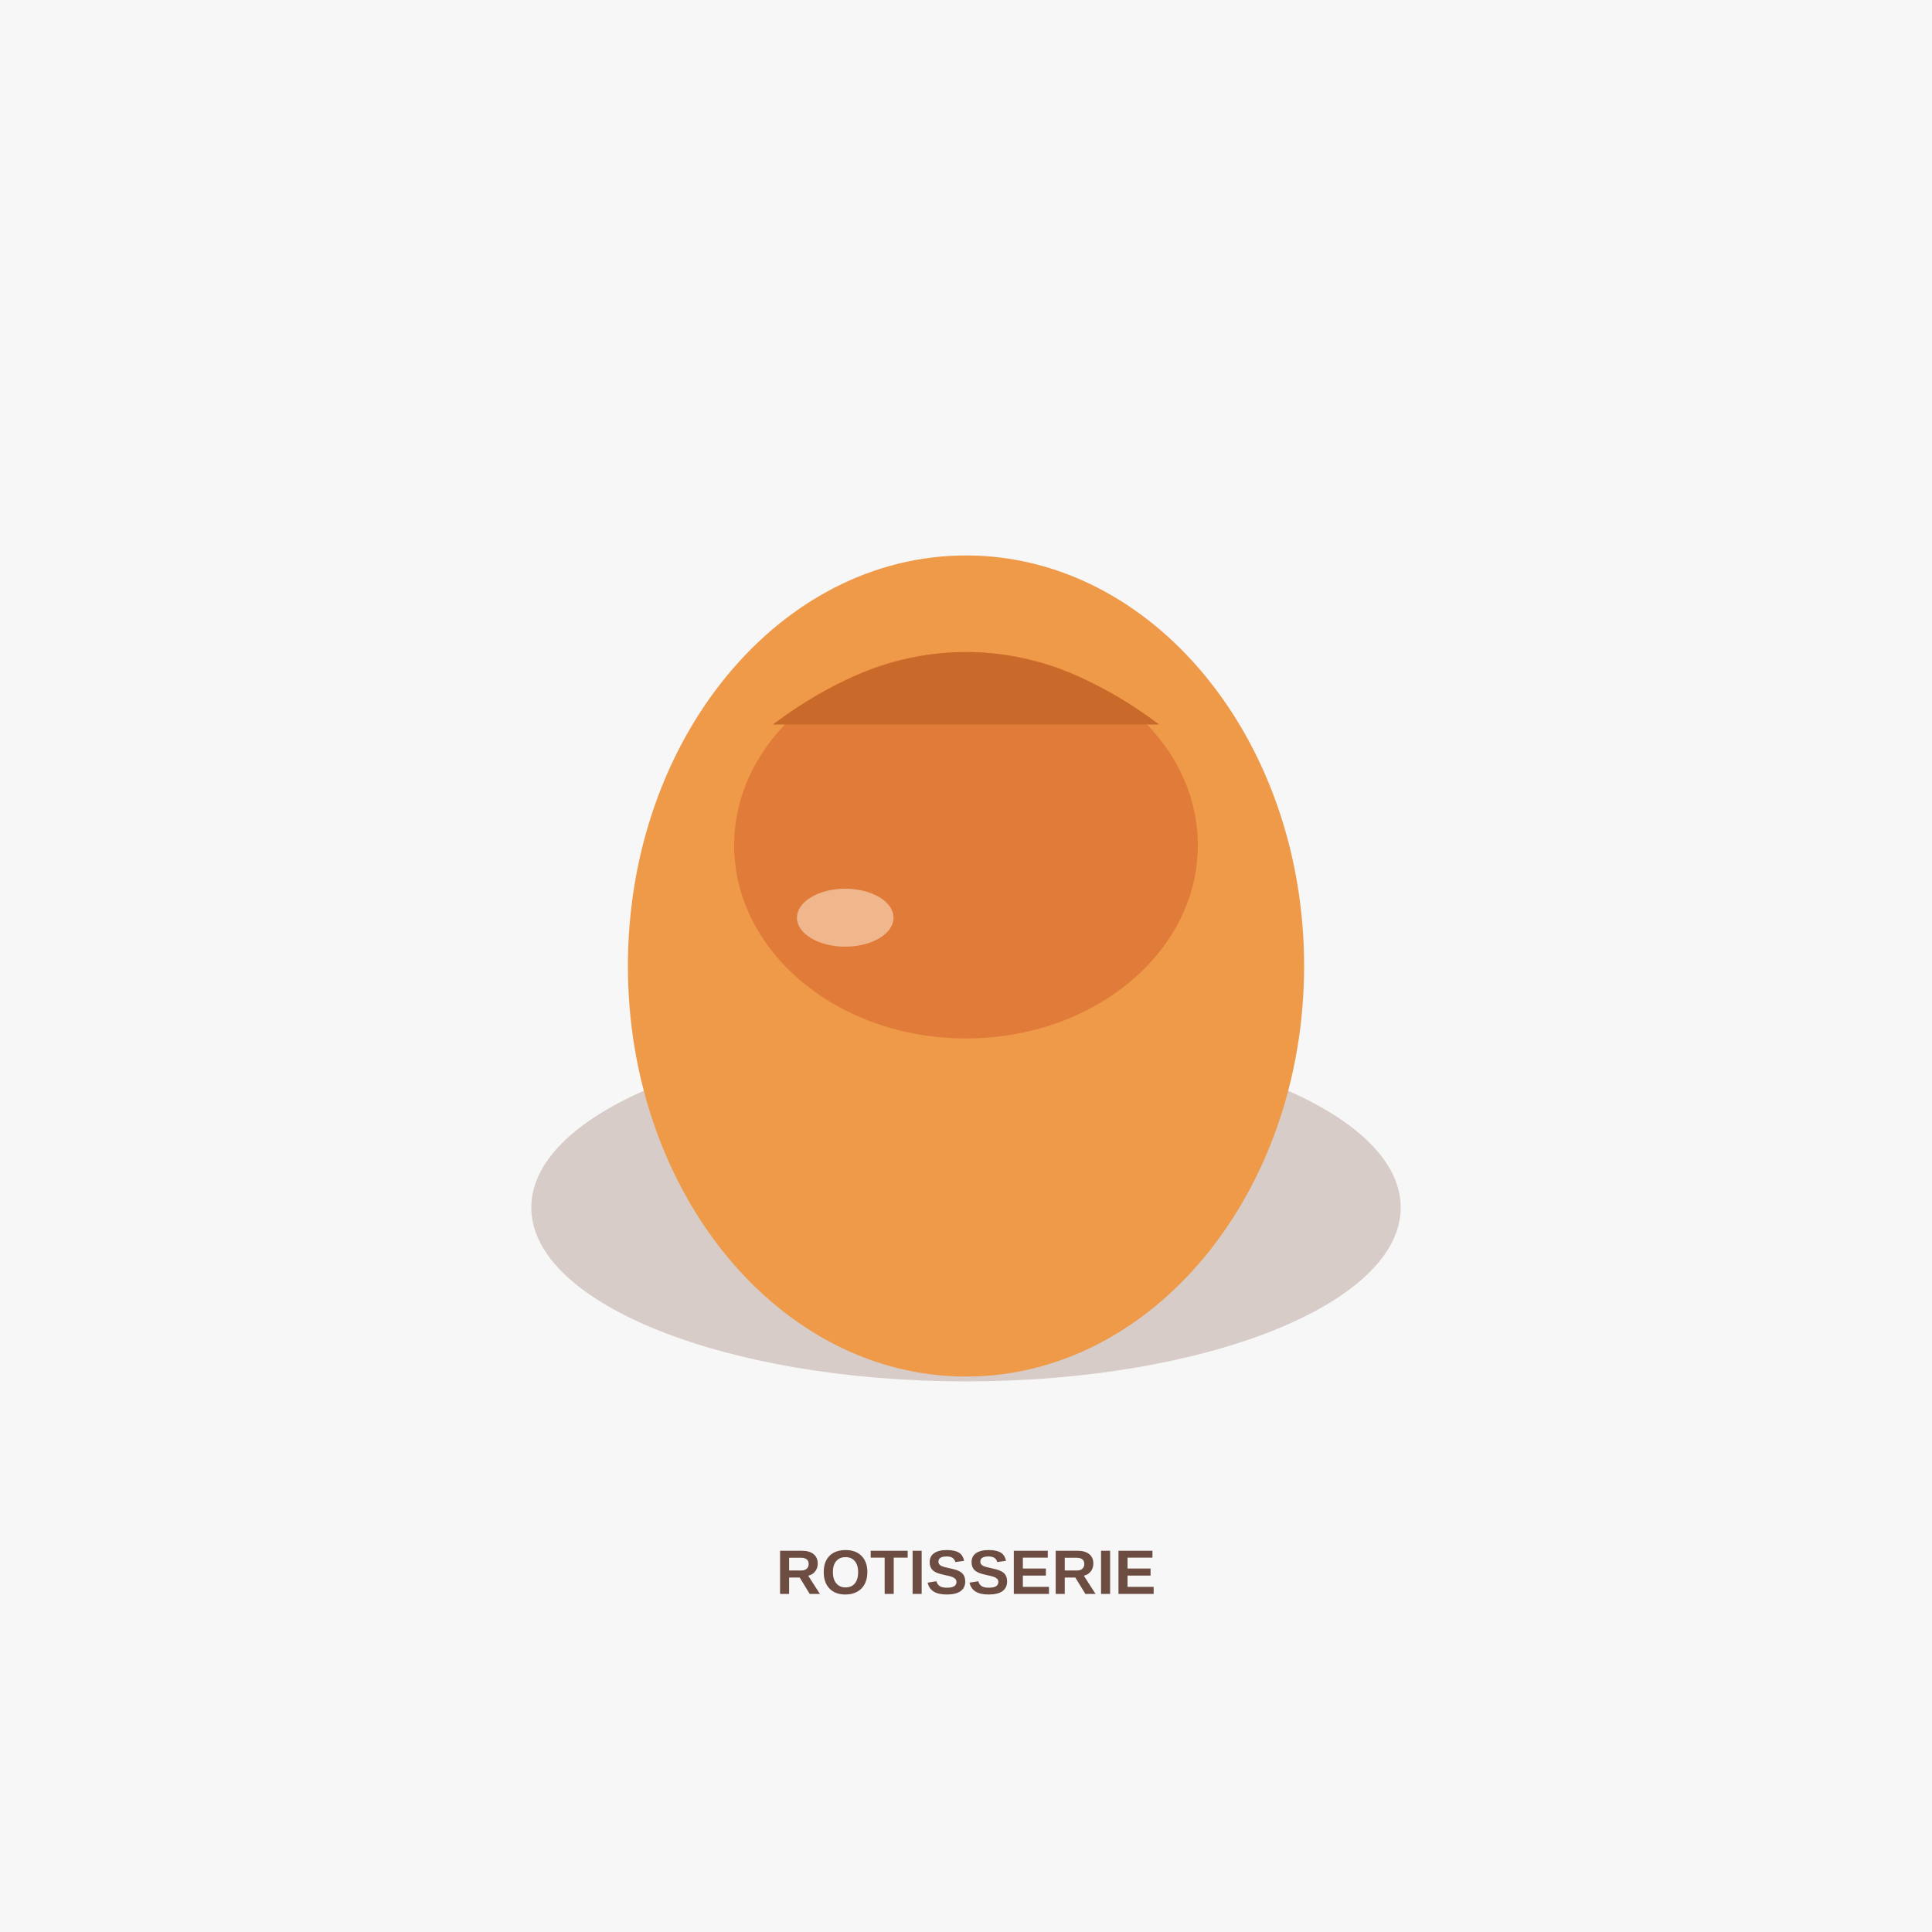
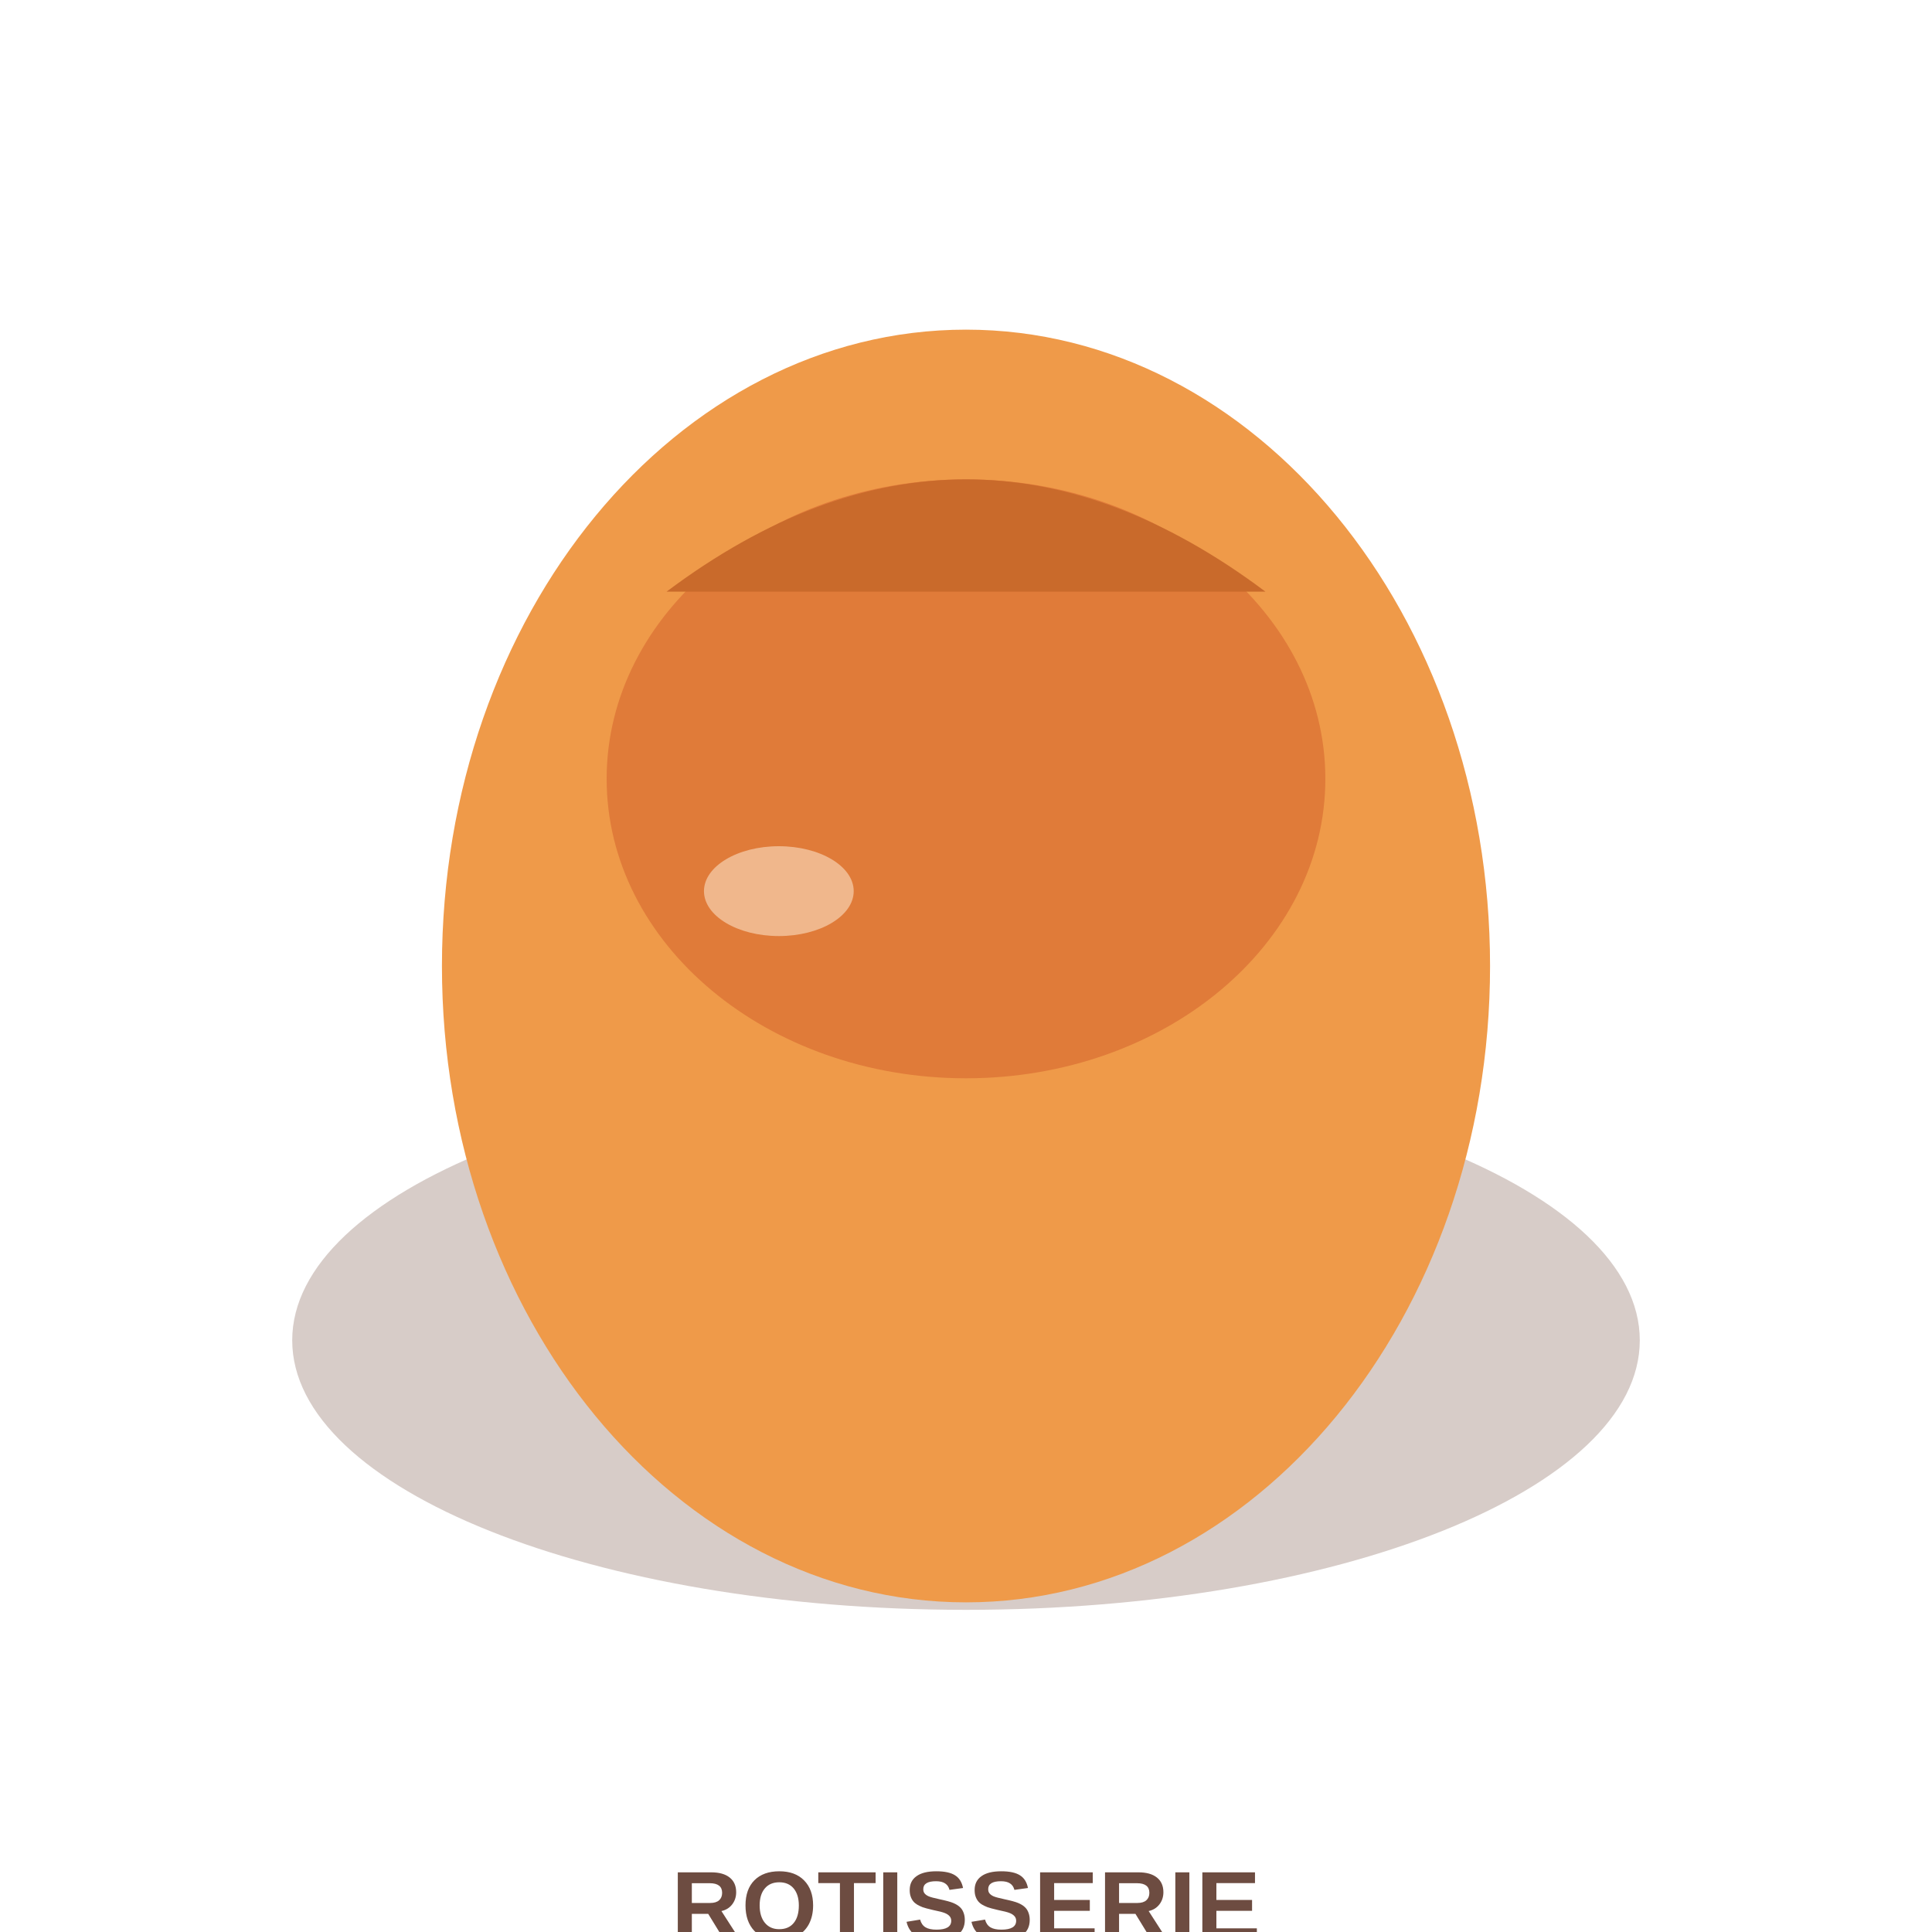
<svg xmlns="http://www.w3.org/2000/svg" viewBox="0 0 400 400" width="400" height="400">
-   <rect width="400" height="400" fill="#f7f7f7" />
-   <ellipse cx="200" cy="250" rx="90" ry="36" fill="#d7ccc8" />
-   <ellipse cx="200" cy="200" rx="70" ry="85" fill="#ef9a49" />
-   <ellipse cx="200" cy="175" rx="48" ry="40" fill="#e07b39" />
-   <path d="M160 150 Q200 120 240 150" fill="#c96a2b" />
-   <ellipse cx="175" cy="190" rx="10" ry="6" fill="#fff3e0" opacity=".5" />
-   <text x="200" y="330" text-anchor="middle" fill="#6d4c41" font-family="Arial" font-size="13" font-weight="700">ROTISSERIE</text>
+   <rect width="400" height="400" fill="#ffffff" />
+   <g transform="translate(200 200) scale(1.55) translate(-200 -200)">
+     <ellipse cx="200" cy="250" rx="90" ry="36" fill="#d7ccc8" />
+     <ellipse cx="200" cy="200" rx="70" ry="85" fill="#ef9a49" />
+     <ellipse cx="200" cy="175" rx="48" ry="40" fill="#e07b39" />
+     <path d="M160 150 Q200 120 240 150" fill="#c96a2b" />
+     <ellipse cx="175" cy="190" rx="10" ry="6" fill="#fff3e0" opacity=".5" />
+     <text x="200" y="330" text-anchor="middle" fill="#6d4c41" font-family="Arial" font-size="13" font-weight="700">ROTISSERIE</text>
+   </g>
</svg>
